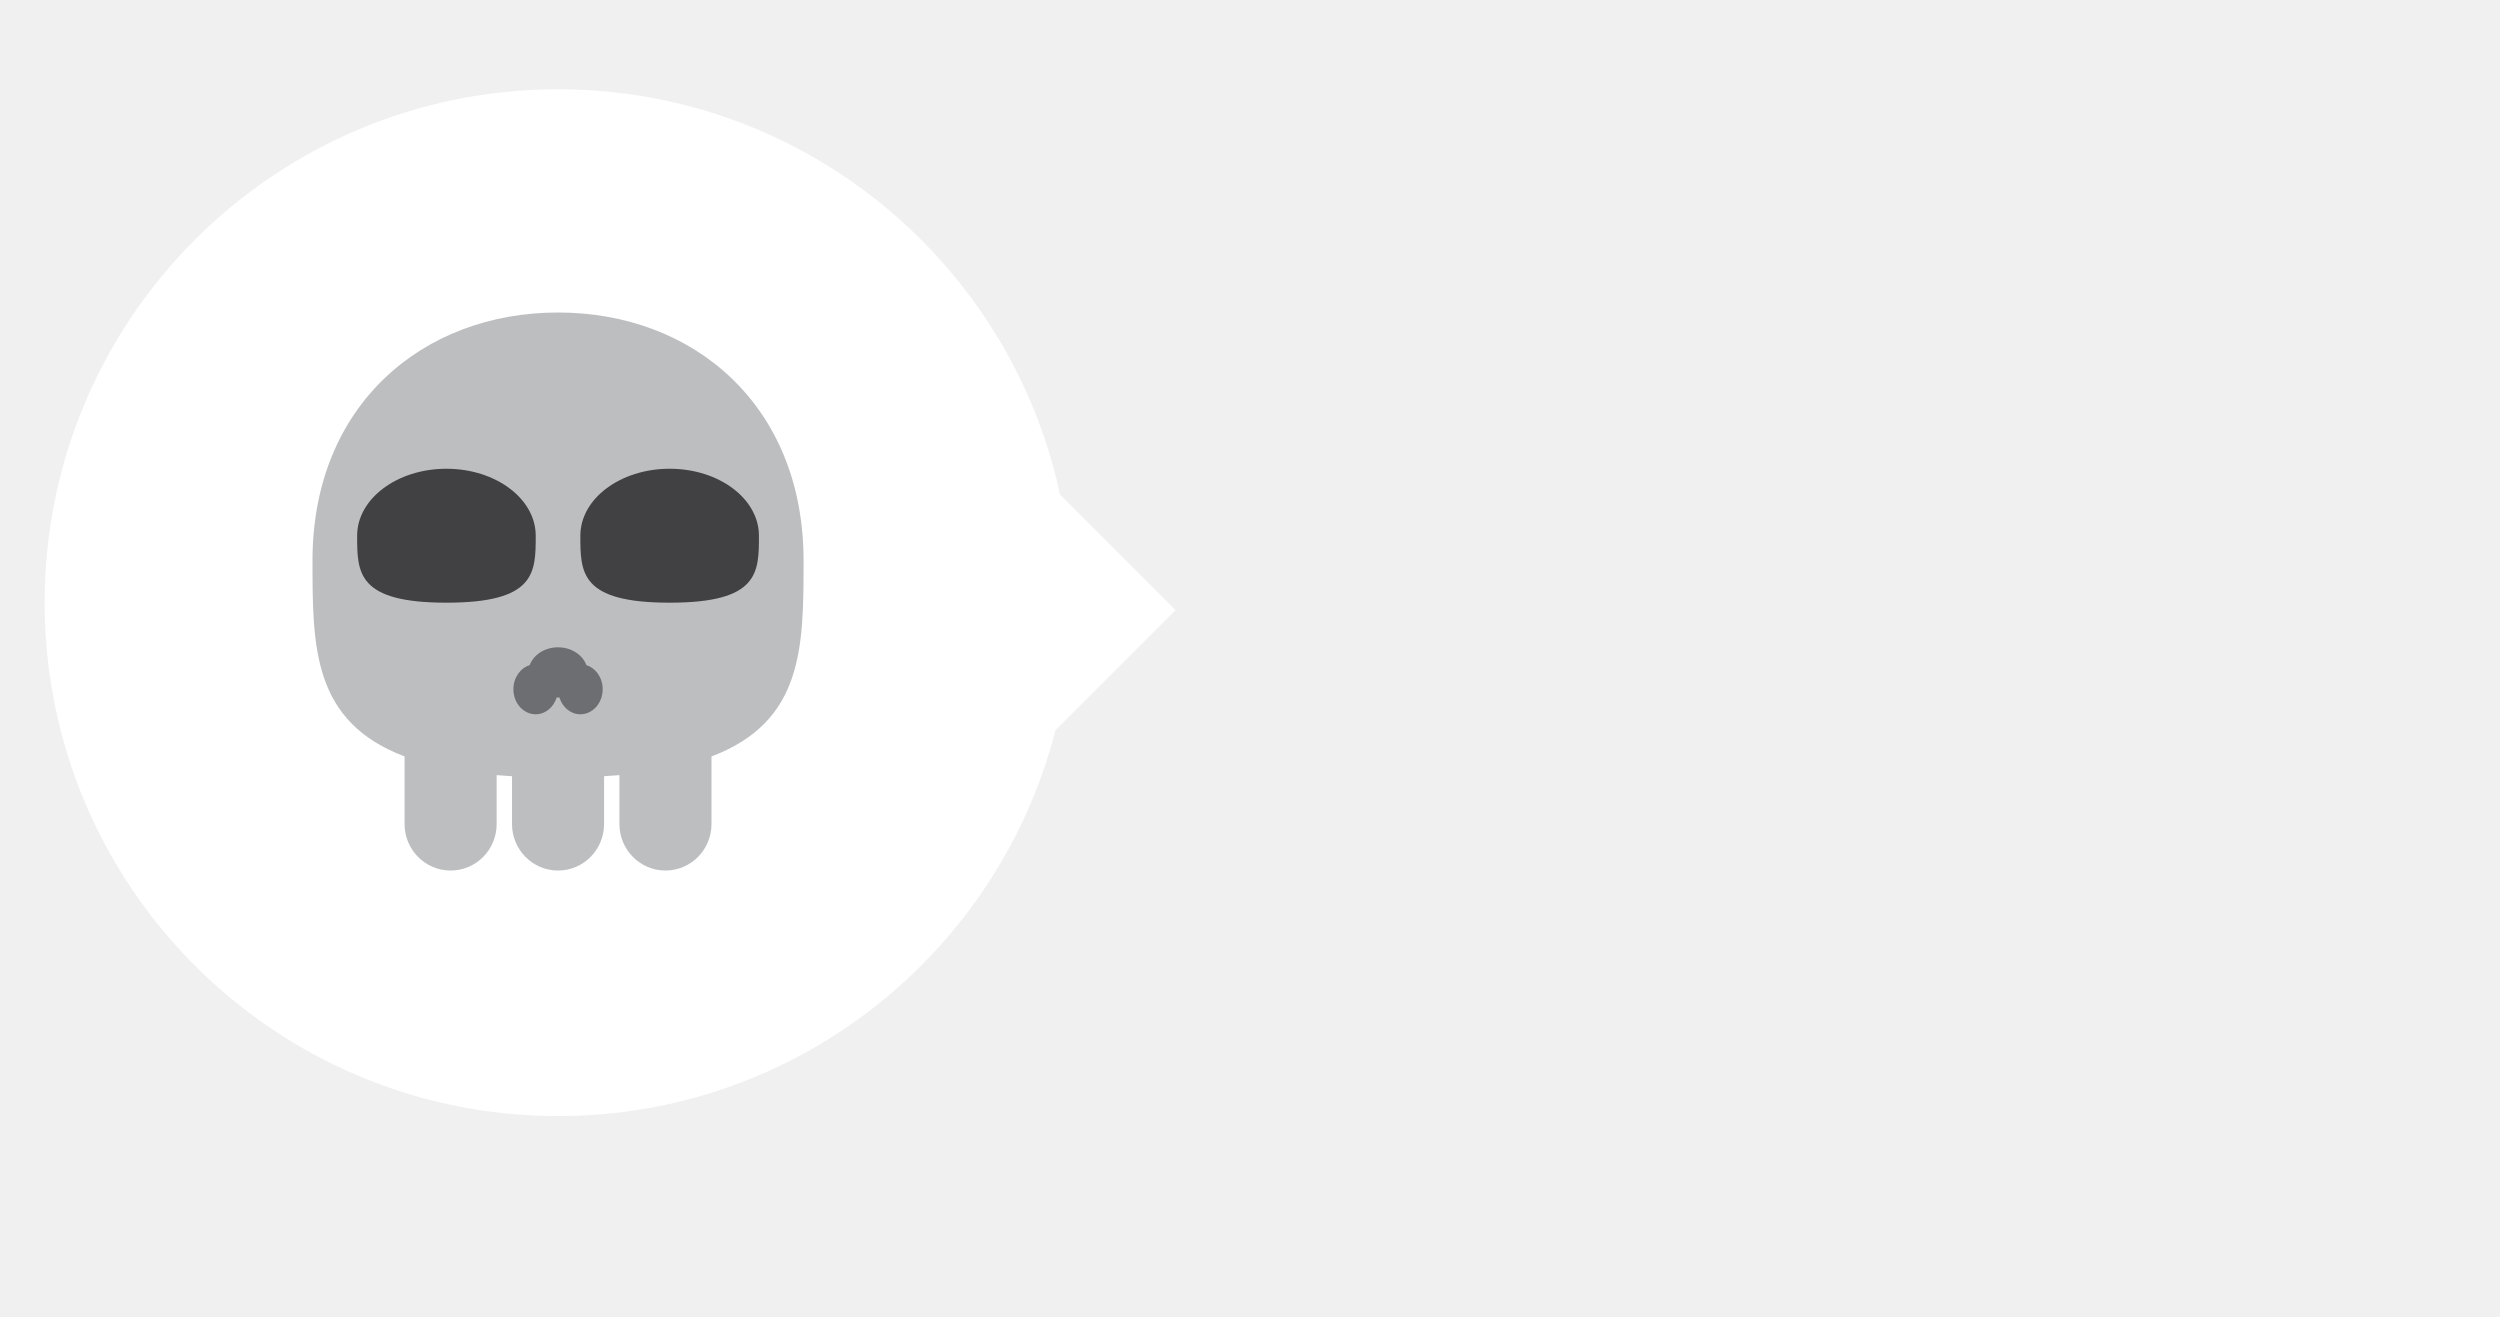
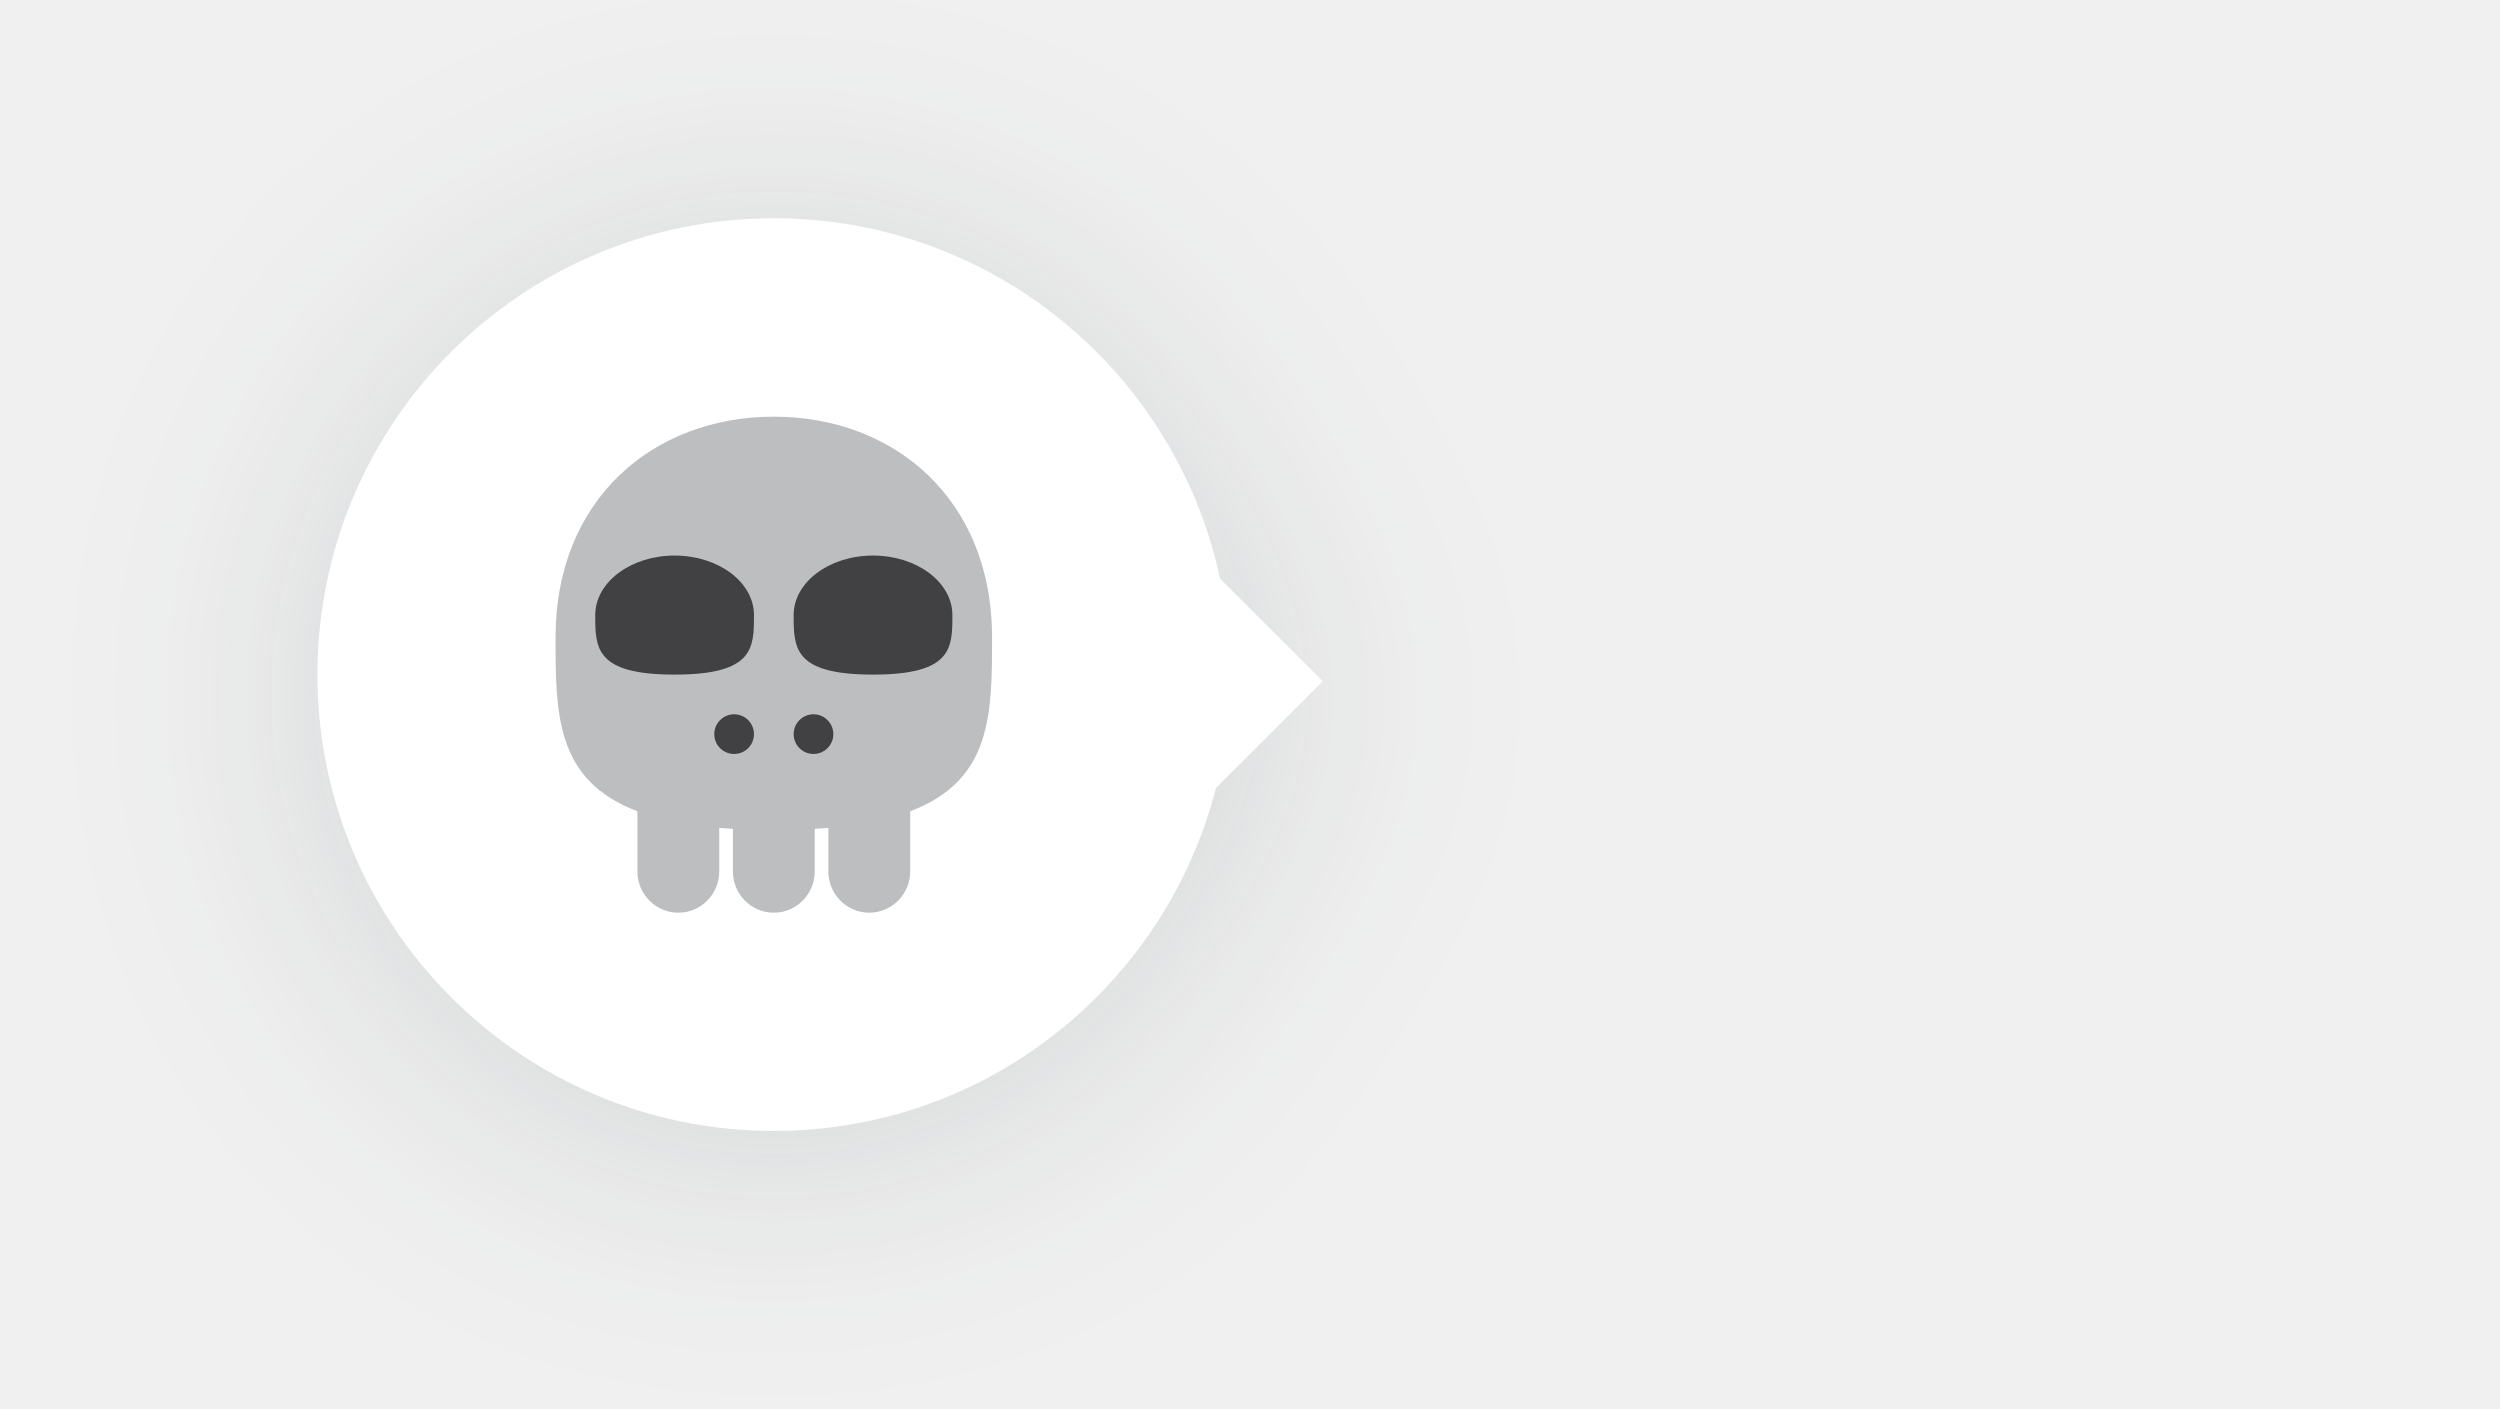
- <svg xmlns="http://www.w3.org/2000/svg" width="112" height="59" viewBox="0 0 112 59" fill="none">
-   <path fill-rule="evenodd" clip-rule="evenodd" d="M47.284 32.715C44.743 42.653 35.73 50 25 50C12.297 50 2 39.703 2 27C2 14.297 12.297 4 25 4C36.041 4 45.265 11.779 47.489 22.156L52.666 27.333L47.284 32.715Z" fill="white" />
-   <path d="M36 25.111C36 18.167 31.075 14 25 14C18.925 14 14 18.167 14 25.111C14 28.982 14.001 32.325 18.125 33.889V36.917C18.125 38.067 19.048 39 20.188 39C21.327 39 22.25 38.067 22.25 36.917V34.726C22.473 34.744 22.703 34.76 22.938 34.774V36.917C22.938 38.067 23.861 39 25 39C26.139 39 27.062 38.067 27.062 36.917V34.774C27.298 34.76 27.527 34.744 27.75 34.726V36.917C27.75 38.067 28.674 39 29.812 39C30.952 39 31.875 38.067 31.875 36.917V33.889C35.999 32.325 36 28.982 36 25.111Z" fill="#BCBEC0" />
-   <path d="M24 24C24 25.657 24 27 20 27C16 27 16 25.657 16 24C16 22.343 17.791 21 20 21C22.209 21 24 22.343 24 24Z" fill="#414042" />
-   <path d="M34 24C34 25.657 34 27 30 27C26 27 26 25.657 26 24C26 22.343 27.79 21 30 21C32.21 21 34 22.343 34 24Z" fill="#414042" />
-   <path d="M26.269 29.797C26.101 29.337 25.6 29 25 29C24.4 29 23.899 29.337 23.731 29.797C23.31 29.929 23 30.36 23 30.875C23 31.497 23.447 32 24 32C24.436 32 24.803 31.684 24.94 31.245C24.96 31.246 24.979 31.25 25 31.25C25.02 31.25 25.039 31.246 25.06 31.245C25.197 31.684 25.563 32 26 32C26.552 32 27 31.497 27 30.875C27 30.36 26.689 29.93 26.269 29.797Z" fill="#6D6E71" />
+ <svg xmlns="http://www.w3.org/2000/svg" width="126" height="71" viewBox="0 0 126 71" fill="none">
+   <g clip-path="url(#clip0)">
+     <g filter="url(#filter0_d)">
+       <path fill-rule="evenodd" clip-rule="evenodd" d="M61.284 39.715C58.743 49.653 49.73 57 39 57C26.297 57 16 46.703 16 34C16 21.297 26.297 11 39 11C50.041 11 59.265 18.779 61.489 29.156L66.666 34.333L61.284 39.715Z" fill="white" />
+     </g>
+     <path d="M50 32.111C50 25.167 45.075 21 39 21C32.925 21 28 25.167 28 32.111C28 35.982 28.001 39.325 32.125 40.889V43.917C32.125 45.067 33.048 46 34.188 46C35.327 46 36.25 45.067 36.25 43.917V41.726C36.473 41.744 36.703 41.76 36.938 41.774V43.917C36.938 45.067 37.861 46 39 46C40.139 46 41.062 45.067 41.062 43.917V41.774C41.298 41.76 41.527 41.744 41.75 41.726V43.917C41.75 45.067 42.674 46 43.812 46C44.952 46 45.875 45.067 45.875 43.917V40.889C49.999 39.325 50 35.982 50 32.111Z" fill="#BCBEC0" />
+     <path d="M38 31C38 32.657 38 34 34 34C30 34 30 32.657 30 31C30 29.343 31.791 28 34 28C36.209 28 38 29.343 38 31Z" fill="#414042" />
+     <path d="M48 31C48 32.657 48 34 44 34C40 34 40 32.657 40 31C40 29.343 41.79 28 44 28C46.21 28 48 29.343 48 31Z" fill="#414042" />
+     <circle cx="37" cy="37" r="1" fill="#414042" />
+     <circle cx="41" cy="37" r="1" fill="#414042" />
+   </g>
+   <defs>
+     <filter id="filter0_d" x="3" y="-1" width="76.666" height="72" filterUnits="userSpaceOnUse" color-interpolation-filters="sRGB">
+       <feFlood flood-opacity="0" result="BackgroundImageFix" />
+       <feColorMatrix in="SourceAlpha" type="matrix" values="0 0 0 0 0 0 0 0 0 0 0 0 0 0 0 0 0 0 127 0" />
+       <feOffset dy="1" />
+       <feGaussianBlur stdDeviation="6.5" />
+       <feColorMatrix type="matrix" values="0 0 0 0 0.15 0 0 0 0 0.207 0 0 0 0 0.231 0 0 0 0.15 0" />
+       <feBlend mode="normal" in2="BackgroundImageFix" result="effect1_dropShadow" />
+       <feBlend mode="normal" in="SourceGraphic" in2="effect1_dropShadow" result="shape" />
+     </filter>
+     <clipPath id="clip0">
+       <rect width="126" height="71" fill="white" />
+     </clipPath>
+   </defs>
</svg>
